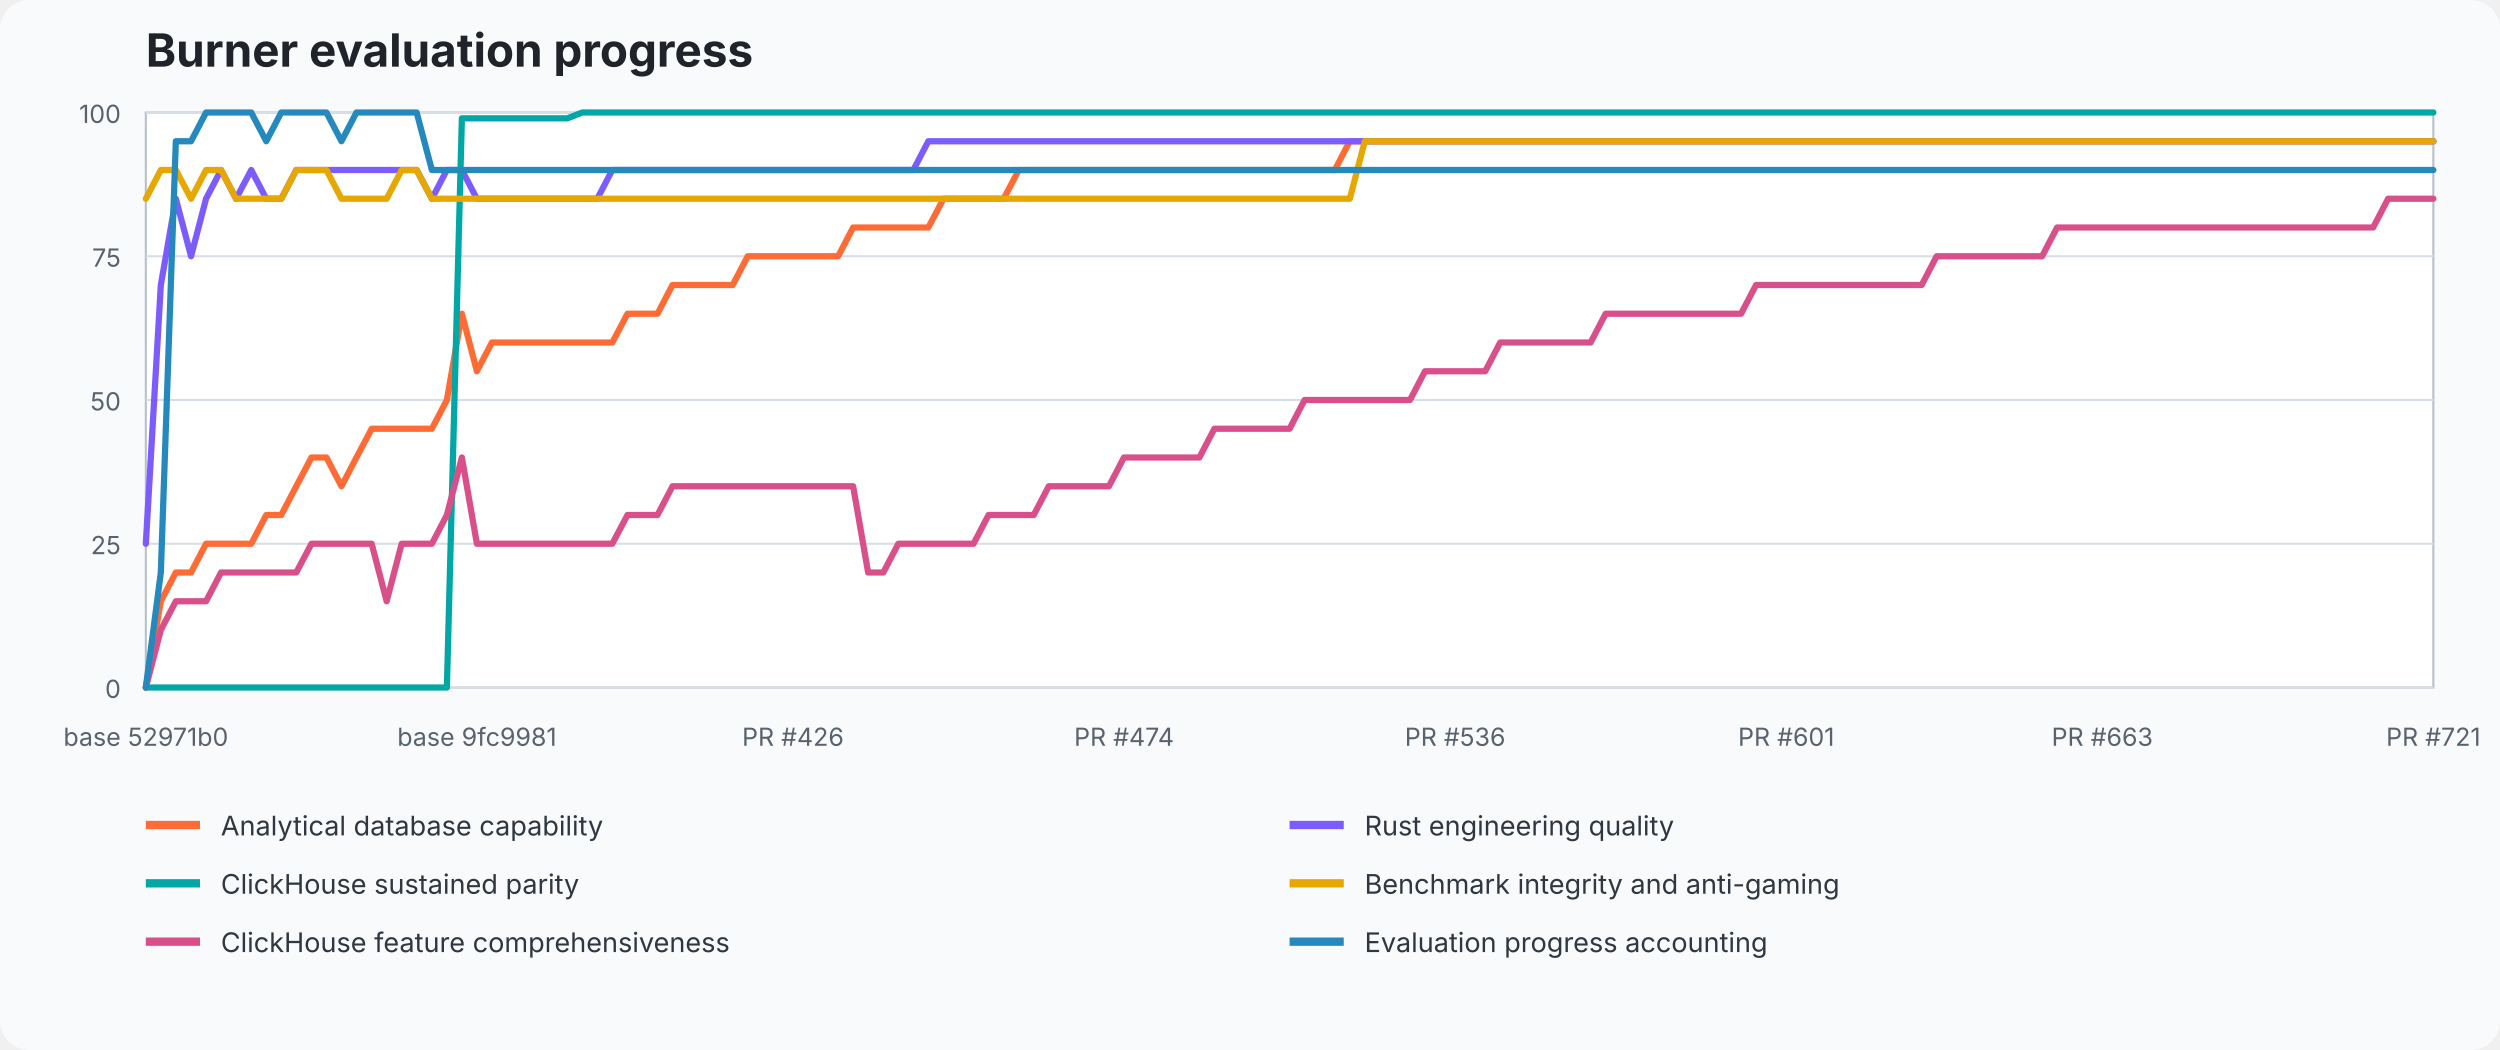
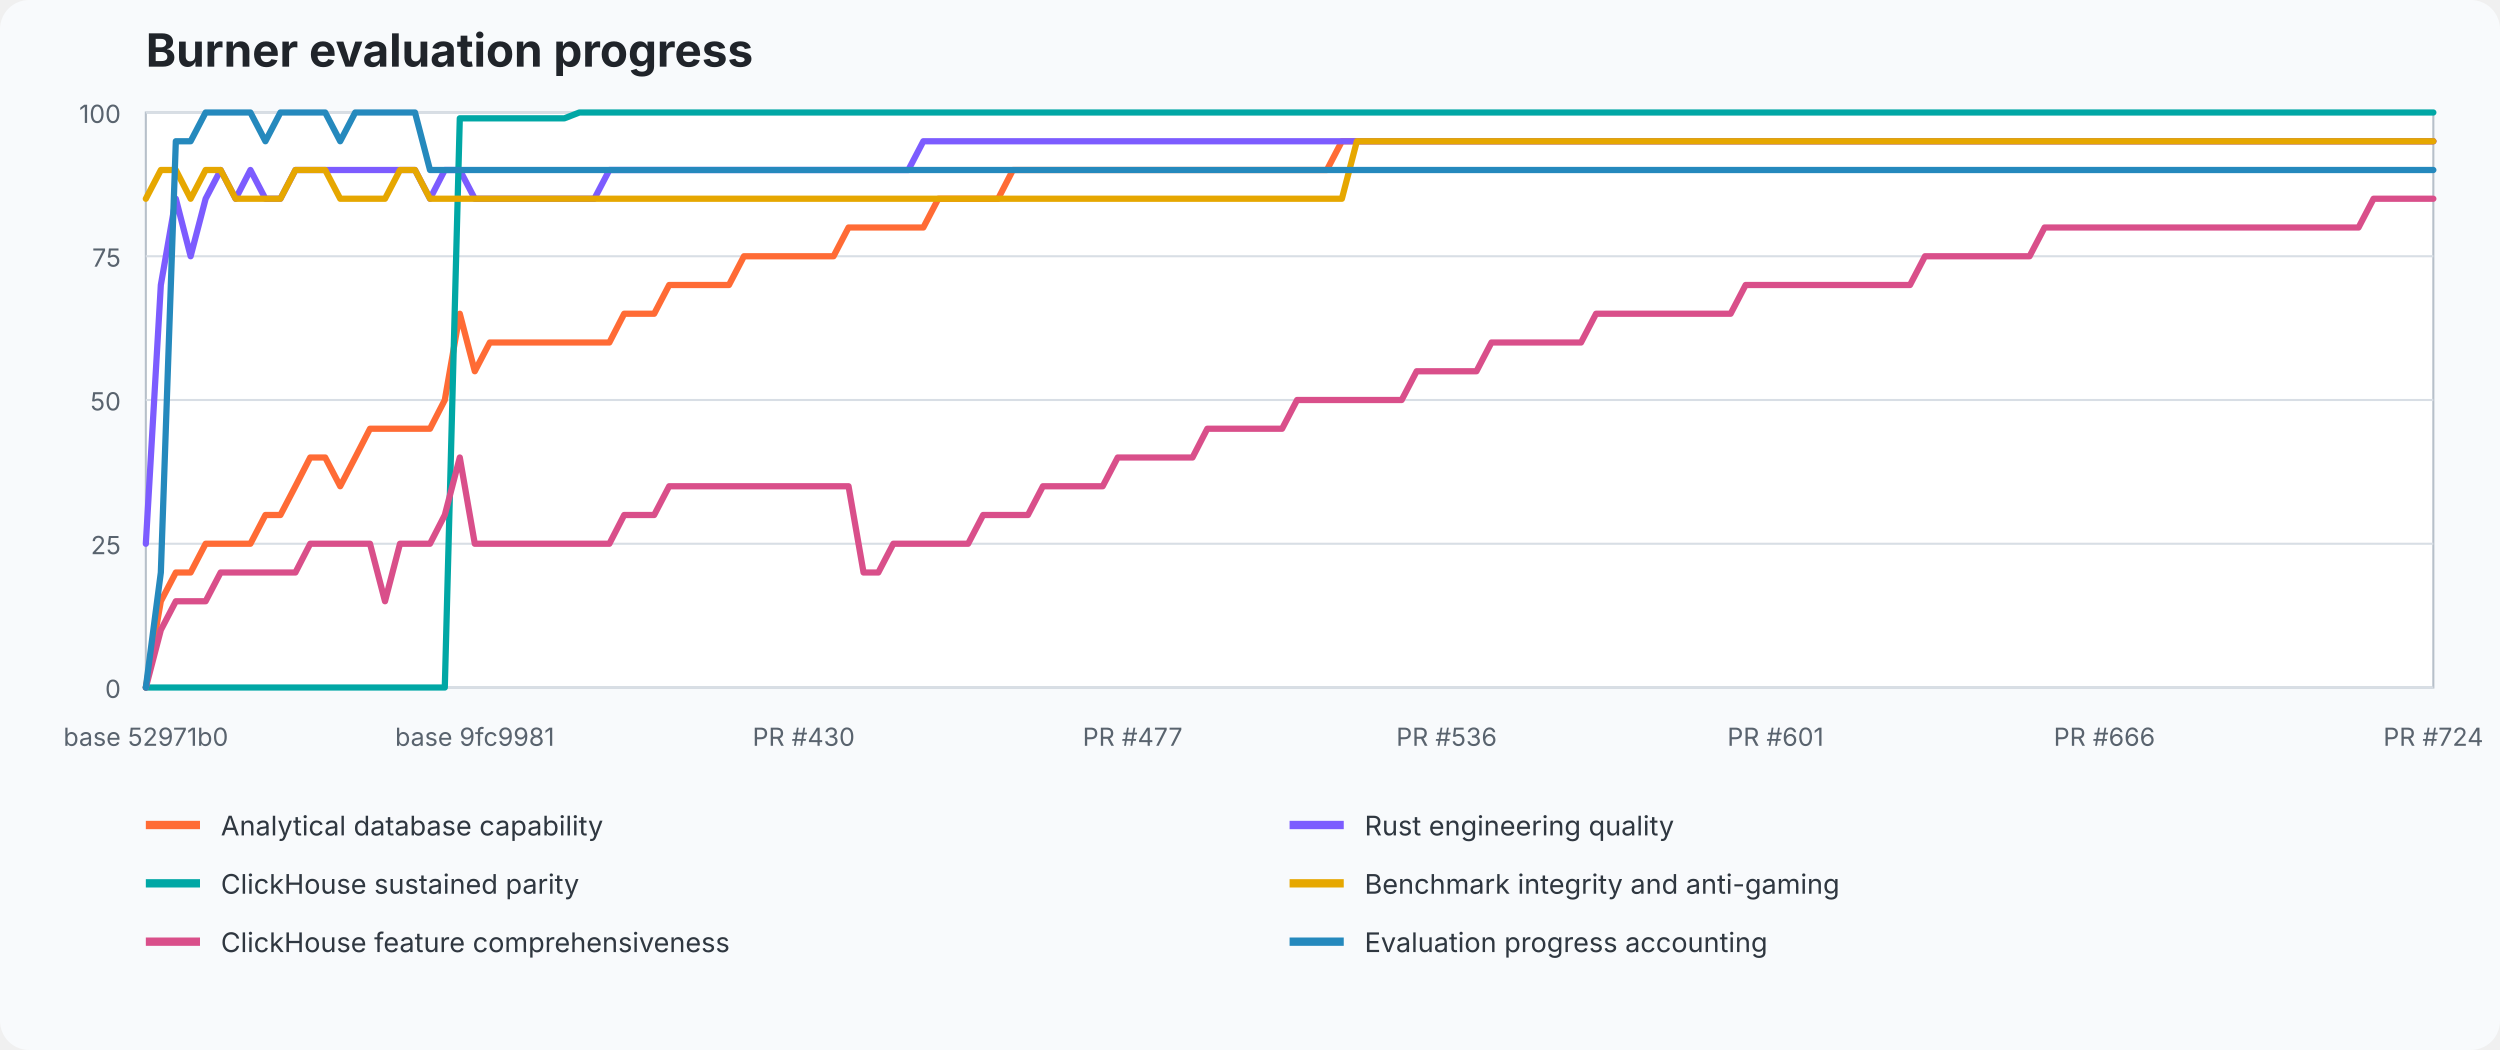
<svg xmlns="http://www.w3.org/2000/svg" width="1200" height="504" viewBox="0 0 1200 504" role="img" aria-labelledby="title desc">
  <style>text{font-family:ui-sans-serif,system-ui,-apple-system,BlinkMacSystemFont,"Segoe UI",sans-serif}.title{font-size:22px;font-weight:700;fill:#20242a}.axis{font-size:12px;fill:#59636e}.legend{font-size:13px;fill:#2f3740}.grid{stroke:#d8dee5;stroke-width:1}.plot{fill:#fff;stroke:#b7c0ca}</style>
  <rect width="100%" height="100%" fill="#f8fafc" rx="14" />
  <text x="70" y="32" class="title">Burner evaluation progress</text>
  <rect x="70" y="54" width="1098" height="276" class="plot" />
  <line x1="70" y1="330" x2="1168" y2="330" class="grid" />
  <text x="58" y="335" text-anchor="end" class="axis">0</text>
  <line x1="70" y1="261" x2="1168" y2="261" class="grid" />
  <text x="58" y="266" text-anchor="end" class="axis">25</text>
  <line x1="70" y1="192" x2="1168" y2="192" class="grid" />
  <text x="58" y="197" text-anchor="end" class="axis">50</text>
  <line x1="70" y1="123" x2="1168" y2="123" class="grid" />
  <text x="58" y="128" text-anchor="end" class="axis">75</text>
  <line x1="70" y1="54" x2="1168" y2="54" class="grid" />
  <text x="58" y="59" text-anchor="end" class="axis">100</text>
-   <polyline points="70.0,330.0 77.2,288.6 84.4,274.8 91.7,274.8 98.9,261.0 106.1,261.0 113.3,261.0 120.6,261.0 127.8,247.2 135.0,247.2 142.2,233.4 149.5,219.6 156.7,219.6 163.9,233.4 171.1,219.6 178.4,205.8 185.6,205.8 192.8,205.8 200.0,205.8 207.3,205.8 214.5,192.0 221.7,150.6 228.9,178.2 236.1,164.4 243.4,164.4 250.6,164.4 257.8,164.4 265.0,164.4 272.3,164.4 279.5,164.4 286.7,164.4 293.9,164.4 301.2,150.6 308.4,150.6 315.6,150.6 322.8,136.8 330.1,136.8 337.3,136.8 344.5,136.8 351.7,136.8 358.9,123.0 366.2,123.0 373.4,123.0 380.6,123.0 387.8,123.0 395.1,123.0 402.3,123.0 409.5,109.2 416.7,109.2 424.0,109.2 431.2,109.2 438.4,109.2 445.6,109.2 452.9,95.4 460.1,95.4 467.3,95.4 474.5,95.4 481.8,95.4 489.0,81.6 496.2,81.6 503.4,81.6 510.6,81.6 517.9,81.6 525.1,81.6 532.3,81.6 539.5,81.6 546.8,81.6 554.0,81.6 561.2,81.6 568.4,81.6 575.7,81.6 582.9,81.6 590.1,81.6 597.3,81.6 604.6,81.6 611.8,81.6 619.0,81.6 626.2,81.6 633.4,81.6 640.7,81.6 647.9,67.8 655.1,67.8 662.3,67.8 669.6,67.8 676.8,67.8 684.0,67.8 691.2,67.8 698.5,67.8 705.7,67.8 712.9,67.8 720.1,67.8 727.4,67.8 734.6,67.8 741.8,67.8 749.0,67.8 756.3,67.8 763.5,67.8 770.7,67.8 777.9,67.8 785.1,67.8 792.4,67.8 799.6,67.8 806.8,67.8 814.0,67.8 821.3,67.8 828.5,67.8 835.7,67.8 842.9,67.8 850.2,67.8 857.4,67.8 864.6,67.8 871.8,67.8 879.1,67.8 886.3,67.8 893.5,67.8 900.7,67.8 907.9,67.8 915.2,67.8 922.4,67.8 929.6,67.8 936.8,67.8 944.1,67.8 951.3,67.8 958.5,67.8 965.7,67.8 973.0,67.8 980.2,67.8 987.4,67.8 994.6,67.8 1001.9,67.8 1009.1,67.8 1016.3,67.8 1023.5,67.8 1030.8,67.8 1038.0,67.8 1045.2,67.8 1052.4,67.8 1059.6,67.8 1066.9,67.8 1074.1,67.8 1081.3,67.8 1088.5,67.8 1095.8,67.8 1103.0,67.8 1110.2,67.8 1117.4,67.8 1124.7,67.8 1131.9,67.8 1139.1,67.8 1146.3,67.8 1153.6,67.8 1160.8,67.8 1168.0,67.8" fill="none" stroke="#ff6b35" stroke-width="3" stroke-linejoin="round" stroke-linecap="round" />
-   <polyline points="70.0,261.0 77.2,136.8 84.4,95.4 91.7,123.0 98.9,95.4 106.1,81.6 113.3,95.4 120.6,81.6 127.8,95.4 135.0,95.4 142.2,81.6 149.5,81.6 156.7,81.6 163.9,81.6 171.1,81.6 178.4,81.6 185.6,81.6 192.8,81.6 200.0,81.6 207.3,95.4 214.5,81.6 221.7,81.6 228.9,95.4 236.1,95.4 243.4,95.4 250.6,95.4 257.8,95.4 265.0,95.4 272.3,95.4 279.5,95.4 286.7,95.4 293.9,81.6 301.2,81.6 308.4,81.6 315.6,81.6 322.8,81.6 330.1,81.6 337.3,81.6 344.5,81.6 351.7,81.6 358.9,81.6 366.2,81.6 373.4,81.6 380.6,81.6 387.8,81.6 395.1,81.6 402.3,81.6 409.5,81.6 416.7,81.6 424.0,81.6 431.2,81.6 438.4,81.6 445.6,67.8 452.9,67.8 460.1,67.8 467.3,67.8 474.5,67.8 481.8,67.8 489.0,67.8 496.2,67.8 503.4,67.8 510.6,67.8 517.9,67.8 525.1,67.8 532.3,67.8 539.5,67.8 546.8,67.8 554.0,67.8 561.2,67.8 568.4,67.8 575.7,67.8 582.9,67.8 590.1,67.8 597.3,67.8 604.6,67.8 611.8,67.8 619.0,67.8 626.2,67.8 633.4,67.8 640.7,67.8 647.9,67.8 655.1,67.8 662.3,67.8 669.6,67.8 676.8,67.8 684.0,67.8 691.2,67.8 698.5,67.8 705.7,67.8 712.9,67.8 720.1,67.8 727.4,67.8 734.6,67.8 741.8,67.8 749.0,67.8 756.3,67.8 763.5,67.8 770.7,67.8 777.9,67.8 785.1,67.8 792.4,67.8 799.6,67.8 806.8,67.8 814.0,67.8 821.3,67.8 828.5,67.8 835.7,67.8 842.9,67.8 850.2,67.8 857.4,67.8 864.6,67.8 871.8,67.8 879.1,67.8 886.3,67.8 893.5,67.8 900.7,67.8 907.9,67.8 915.2,67.8 922.4,67.8 929.6,67.8 936.8,67.8 944.1,67.8 951.3,67.8 958.5,67.8 965.7,67.8 973.0,67.8 980.2,67.8 987.4,67.8 994.6,67.8 1001.9,67.8 1009.1,67.8 1016.3,67.8 1023.5,67.8 1030.8,67.8 1038.0,67.8 1045.2,67.8 1052.4,67.8 1059.6,67.8 1066.9,67.8 1074.1,67.8 1081.3,67.8 1088.5,67.8 1095.8,67.8 1103.0,67.8 1110.2,67.8 1117.4,67.8 1124.7,67.8 1131.9,67.8 1139.1,67.8 1146.3,67.8 1153.6,67.8 1160.8,67.8 1168.0,67.8" fill="none" stroke="#7c5cff" stroke-width="3" stroke-linejoin="round" stroke-linecap="round" />
-   <polyline points="70.0,330.0 77.2,330.0 84.4,330.0 91.7,330.0 98.9,330.0 106.1,330.0 113.3,330.0 120.6,330.0 127.8,330.0 135.0,330.0 142.2,330.0 149.5,330.0 156.7,330.0 163.9,330.0 171.1,330.0 178.4,330.0 185.6,330.0 192.8,330.0 200.0,330.0 207.3,330.0 214.5,330.0 221.7,56.8 228.9,56.8 236.1,56.8 243.4,56.8 250.6,56.8 257.8,56.8 265.0,56.8 272.3,56.8 279.5,54.0 286.7,54.0 293.9,54.0 301.2,54.0 308.4,54.0 315.6,54.0 322.8,54.0 330.1,54.0 337.3,54.0 344.5,54.0 351.7,54.0 358.9,54.0 366.2,54.0 373.4,54.0 380.6,54.0 387.8,54.0 395.1,54.0 402.3,54.0 409.5,54.0 416.7,54.0 424.0,54.0 431.2,54.0 438.4,54.0 445.6,54.0 452.9,54.0 460.1,54.0 467.3,54.0 474.5,54.0 481.8,54.0 489.0,54.0 496.2,54.0 503.4,54.0 510.6,54.0 517.9,54.0 525.1,54.0 532.3,54.0 539.5,54.0 546.8,54.0 554.0,54.0 561.2,54.0 568.4,54.0 575.7,54.0 582.9,54.0 590.1,54.0 597.3,54.0 604.6,54.0 611.8,54.0 619.0,54.0 626.2,54.0 633.4,54.0 640.7,54.0 647.9,54.0 655.1,54.0 662.3,54.0 669.6,54.0 676.8,54.0 684.0,54.0 691.2,54.0 698.5,54.0 705.7,54.0 712.9,54.0 720.1,54.0 727.4,54.0 734.6,54.0 741.8,54.0 749.0,54.0 756.3,54.0 763.5,54.0 770.7,54.0 777.9,54.0 785.1,54.0 792.4,54.0 799.6,54.0 806.8,54.0 814.0,54.0 821.3,54.0 828.5,54.0 835.7,54.0 842.9,54.0 850.2,54.0 857.4,54.0 864.6,54.0 871.8,54.0 879.1,54.0 886.3,54.0 893.5,54.0 900.7,54.0 907.9,54.0 915.2,54.0 922.4,54.0 929.6,54.0 936.8,54.0 944.1,54.0 951.3,54.0 958.5,54.0 965.7,54.0 973.0,54.0 980.2,54.0 987.4,54.0 994.6,54.0 1001.9,54.0 1009.1,54.0 1016.3,54.0 1023.5,54.0 1030.8,54.0 1038.0,54.0 1045.2,54.0 1052.4,54.0 1059.6,54.0 1066.9,54.0 1074.1,54.0 1081.3,54.0 1088.5,54.0 1095.8,54.0 1103.0,54.0 1110.2,54.0 1117.4,54.0 1124.7,54.0 1131.9,54.0 1139.1,54.0 1146.3,54.0 1153.6,54.0 1160.8,54.0 1168.0,54.0" fill="none" stroke="#00a7a5" stroke-width="3" stroke-linejoin="round" stroke-linecap="round" />
-   <polyline points="70.0,95.4 77.2,81.6 84.4,81.6 91.7,95.4 98.9,81.6 106.1,81.6 113.3,95.4 120.6,95.4 127.8,95.4 135.0,95.4 142.2,81.6 149.5,81.6 156.7,81.6 163.9,95.4 171.1,95.4 178.4,95.4 185.6,95.4 192.8,81.6 200.0,81.6 207.3,95.4 214.5,95.4 221.7,95.4 228.9,95.4 236.1,95.4 243.4,95.4 250.6,95.4 257.8,95.4 265.0,95.4 272.3,95.4 279.5,95.4 286.7,95.4 293.9,95.4 301.2,95.4 308.4,95.4 315.6,95.4 322.8,95.4 330.1,95.4 337.3,95.4 344.5,95.4 351.7,95.4 358.9,95.4 366.2,95.4 373.4,95.4 380.6,95.4 387.8,95.4 395.1,95.4 402.3,95.4 409.5,95.4 416.7,95.4 424.0,95.4 431.2,95.4 438.4,95.4 445.6,95.4 452.9,95.4 460.1,95.4 467.3,95.4 474.5,95.4 481.8,95.4 489.0,95.4 496.2,95.4 503.4,95.4 510.6,95.4 517.9,95.4 525.1,95.4 532.3,95.4 539.5,95.4 546.8,95.4 554.0,95.4 561.2,95.4 568.4,95.4 575.7,95.4 582.9,95.4 590.1,95.4 597.3,95.4 604.6,95.4 611.8,95.4 619.0,95.4 626.2,95.4 633.4,95.4 640.7,95.4 647.9,95.4 655.1,67.8 662.3,67.8 669.6,67.8 676.8,67.8 684.0,67.8 691.2,67.8 698.5,67.8 705.7,67.8 712.9,67.8 720.1,67.8 727.4,67.8 734.6,67.8 741.8,67.8 749.0,67.8 756.3,67.8 763.5,67.8 770.7,67.8 777.9,67.8 785.1,67.8 792.4,67.8 799.6,67.8 806.8,67.8 814.0,67.8 821.3,67.8 828.5,67.8 835.7,67.8 842.9,67.8 850.2,67.8 857.4,67.8 864.6,67.8 871.8,67.8 879.1,67.8 886.3,67.8 893.5,67.8 900.7,67.8 907.9,67.8 915.2,67.8 922.4,67.8 929.6,67.8 936.8,67.8 944.1,67.8 951.3,67.8 958.5,67.8 965.7,67.8 973.0,67.8 980.2,67.8 987.4,67.8 994.6,67.8 1001.9,67.8 1009.1,67.8 1016.3,67.8 1023.5,67.8 1030.8,67.8 1038.0,67.8 1045.2,67.8 1052.4,67.8 1059.6,67.8 1066.9,67.8 1074.1,67.8 1081.3,67.8 1088.5,67.8 1095.8,67.8 1103.0,67.8 1110.2,67.8 1117.4,67.8 1124.7,67.8 1131.9,67.8 1139.1,67.8 1146.3,67.8 1153.6,67.8 1160.8,67.8 1168.0,67.8" fill="none" stroke="#e6a700" stroke-width="3" stroke-linejoin="round" stroke-linecap="round" />
-   <polyline points="70.0,330.0 77.2,302.4 84.4,288.6 91.7,288.6 98.9,288.6 106.1,274.8 113.3,274.8 120.6,274.8 127.8,274.8 135.0,274.8 142.2,274.8 149.5,261.0 156.7,261.0 163.9,261.0 171.1,261.0 178.4,261.0 185.6,288.6 192.8,261.0 200.0,261.0 207.3,261.0 214.5,247.2 221.7,219.6 228.9,261.0 236.1,261.0 243.4,261.0 250.6,261.0 257.8,261.0 265.0,261.0 272.3,261.0 279.5,261.0 286.7,261.0 293.9,261.0 301.2,247.2 308.4,247.2 315.6,247.2 322.8,233.4 330.1,233.4 337.3,233.4 344.5,233.4 351.7,233.4 358.9,233.4 366.2,233.4 373.4,233.4 380.6,233.4 387.8,233.4 395.1,233.4 402.3,233.4 409.5,233.4 416.7,274.8 424.0,274.8 431.2,261.0 438.4,261.0 445.6,261.0 452.9,261.0 460.1,261.0 467.3,261.0 474.5,247.2 481.8,247.2 489.0,247.2 496.2,247.2 503.4,233.4 510.6,233.4 517.9,233.4 525.1,233.4 532.3,233.4 539.5,219.6 546.8,219.6 554.0,219.6 561.2,219.6 568.4,219.6 575.7,219.6 582.9,205.8 590.1,205.8 597.3,205.8 604.6,205.8 611.8,205.8 619.0,205.8 626.2,192.0 633.4,192.0 640.7,192.0 647.9,192.0 655.1,192.0 662.3,192.0 669.6,192.0 676.8,192.0 684.0,178.2 691.2,178.2 698.5,178.2 705.7,178.2 712.9,178.2 720.1,164.4 727.4,164.4 734.6,164.4 741.8,164.4 749.0,164.4 756.3,164.4 763.5,164.4 770.7,150.6 777.9,150.6 785.1,150.6 792.4,150.6 799.6,150.6 806.8,150.6 814.0,150.6 821.3,150.6 828.5,150.6 835.7,150.6 842.9,136.8 850.2,136.8 857.4,136.8 864.6,136.8 871.8,136.8 879.1,136.8 886.3,136.8 893.5,136.8 900.7,136.8 907.9,136.8 915.2,136.8 922.4,136.8 929.6,123.0 936.8,123.0 944.1,123.0 951.3,123.0 958.5,123.0 965.7,123.0 973.0,123.0 980.2,123.0 987.4,109.2 994.6,109.2 1001.9,109.2 1009.1,109.2 1016.3,109.2 1023.5,109.2 1030.8,109.2 1038.0,109.2 1045.2,109.2 1052.4,109.2 1059.6,109.2 1066.9,109.2 1074.1,109.2 1081.3,109.2 1088.5,109.2 1095.8,109.2 1103.0,109.2 1110.2,109.2 1117.4,109.2 1124.7,109.2 1131.9,109.2 1139.1,109.2 1146.3,95.4 1153.6,95.4 1160.8,95.4 1168.0,95.4" fill="none" stroke="#d94f8a" stroke-width="3" stroke-linejoin="round" stroke-linecap="round" />
-   <polyline points="70.0,330.0 77.2,274.8 84.4,67.8 91.7,67.8 98.9,54.0 106.1,54.0 113.3,54.0 120.6,54.0 127.8,67.8 135.0,54.0 142.2,54.0 149.5,54.0 156.7,54.0 163.9,67.8 171.1,54.0 178.4,54.0 185.6,54.0 192.8,54.0 200.0,54.0 207.3,81.6 214.5,81.6 221.7,81.6 228.9,81.6 236.1,81.6 243.4,81.6 250.6,81.6 257.8,81.6 265.0,81.6 272.3,81.6 279.5,81.6 286.7,81.6 293.9,81.6 301.2,81.6 308.4,81.6 315.6,81.6 322.8,81.6 330.1,81.6 337.3,81.6 344.5,81.6 351.7,81.6 358.9,81.6 366.2,81.6 373.4,81.6 380.6,81.6 387.8,81.6 395.1,81.6 402.3,81.6 409.5,81.6 416.7,81.6 424.0,81.6 431.2,81.6 438.4,81.6 445.6,81.6 452.9,81.6 460.1,81.6 467.3,81.6 474.5,81.6 481.8,81.6 489.0,81.6 496.2,81.6 503.4,81.6 510.6,81.6 517.9,81.6 525.1,81.6 532.3,81.6 539.5,81.6 546.8,81.6 554.0,81.6 561.2,81.6 568.4,81.6 575.7,81.6 582.9,81.6 590.1,81.6 597.3,81.6 604.6,81.6 611.8,81.6 619.0,81.6 626.2,81.6 633.4,81.6 640.7,81.6 647.9,81.6 655.1,81.6 662.3,81.6 669.6,81.6 676.8,81.6 684.0,81.6 691.2,81.6 698.5,81.6 705.7,81.6 712.9,81.6 720.1,81.6 727.4,81.6 734.6,81.6 741.8,81.6 749.0,81.6 756.3,81.6 763.5,81.6 770.7,81.6 777.9,81.6 785.1,81.6 792.4,81.6 799.6,81.6 806.8,81.6 814.0,81.6 821.3,81.6 828.5,81.6 835.7,81.6 842.9,81.6 850.2,81.6 857.4,81.6 864.6,81.6 871.8,81.6 879.1,81.6 886.3,81.6 893.5,81.6 900.7,81.6 907.9,81.6 915.2,81.6 922.4,81.6 929.6,81.6 936.8,81.6 944.1,81.6 951.3,81.6 958.5,81.6 965.7,81.6 973.0,81.6 980.2,81.6 987.4,81.6 994.6,81.6 1001.9,81.6 1009.1,81.6 1016.3,81.6 1023.5,81.6 1030.8,81.6 1038.0,81.6 1045.2,81.6 1052.4,81.6 1059.6,81.6 1066.9,81.6 1074.1,81.6 1081.3,81.6 1088.5,81.6 1095.8,81.6 1103.0,81.6 1110.2,81.6 1117.4,81.6 1124.7,81.6 1131.9,81.6 1139.1,81.6 1146.3,81.6 1153.6,81.6 1160.8,81.6 1168.0,81.6" fill="none" stroke="#2589bd" stroke-width="3" stroke-linejoin="round" stroke-linecap="round" />
+   <polyline points="70.0,330.0 77.2,288.6 84.4,274.8 91.5,274.8 98.7,261.0 105.9,261.0 113.1,261.0 120.2,261.0 127.4,247.2 134.6,247.2 141.8,233.4 148.9,219.6 156.1,219.6 163.3,233.4 170.5,219.6 177.6,205.8 184.8,205.8 192.0,205.8 199.2,205.8 206.4,205.8 213.5,192.0 220.7,150.6 227.9,178.2 235.1,164.4 242.2,164.4 249.4,164.4 256.6,164.4 263.8,164.4 270.9,164.4 278.1,164.4 285.3,164.4 292.5,164.4 299.6,150.6 306.8,150.6 314.0,150.6 321.2,136.8 328.4,136.8 335.5,136.8 342.7,136.8 349.9,136.8 357.1,123.0 364.2,123.0 371.4,123.0 378.6,123.0 385.8,123.0 392.9,123.0 400.1,123.0 407.3,109.2 414.5,109.2 421.6,109.2 428.8,109.2 436.0,109.2 443.2,109.2 450.4,95.4 457.5,95.4 464.7,95.4 471.9,95.4 479.1,95.4 486.2,81.6 493.4,81.6 500.6,81.6 507.8,81.6 514.9,81.6 522.1,81.6 529.3,81.6 536.5,81.6 543.6,81.6 550.8,81.6 558.0,81.6 565.2,81.6 572.4,81.6 579.5,81.6 586.7,81.6 593.9,81.6 601.1,81.6 608.2,81.6 615.4,81.6 622.6,81.6 629.8,81.6 636.9,81.6 644.1,67.8 651.3,67.8 658.5,67.8 665.6,67.8 672.8,67.8 680.0,67.8 687.2,67.8 694.4,67.8 701.5,67.8 708.7,67.8 715.9,67.8 723.1,67.8 730.2,67.8 737.4,67.8 744.6,67.8 751.8,67.8 758.9,67.8 766.1,67.8 773.3,67.8 780.5,67.8 787.6,67.8 794.8,67.8 802.0,67.8 809.2,67.8 816.4,67.8 823.5,67.8 830.7,67.8 837.9,67.8 845.1,67.8 852.2,67.8 859.4,67.8 866.6,67.8 873.8,67.8 880.9,67.8 888.1,67.8 895.3,67.8 902.5,67.8 909.6,67.8 916.8,67.8 924.0,67.8 931.2,67.8 938.4,67.8 945.5,67.8 952.7,67.8 959.9,67.8 967.1,67.8 974.2,67.8 981.4,67.8 988.6,67.8 995.8,67.8 1002.9,67.8 1010.1,67.8 1017.3,67.8 1024.5,67.8 1031.6,67.8 1038.8,67.8 1046.0,67.8 1053.2,67.8 1060.4,67.8 1067.5,67.8 1074.7,67.8 1081.9,67.8 1089.1,67.8 1096.2,67.8 1103.4,67.8 1110.6,67.8 1117.8,67.8 1124.9,67.8 1132.1,67.8 1139.3,67.8 1146.5,67.8 1153.6,67.8 1160.8,67.8 1168.0,67.8" fill="none" stroke="#ff6b35" stroke-width="3" stroke-linejoin="round" stroke-linecap="round" />
+   <polyline points="70.0,261.0 77.2,136.8 84.4,95.4 91.5,123.0 98.7,95.4 105.9,81.6 113.1,95.4 120.2,81.6 127.4,95.4 134.6,95.4 141.8,81.6 148.9,81.6 156.1,81.6 163.3,81.6 170.5,81.6 177.6,81.6 184.8,81.6 192.0,81.6 199.2,81.6 206.4,95.4 213.5,81.6 220.7,81.6 227.9,95.4 235.1,95.4 242.2,95.4 249.4,95.4 256.6,95.4 263.8,95.4 270.9,95.4 278.1,95.4 285.3,95.4 292.5,81.6 299.6,81.6 306.8,81.6 314.0,81.6 321.2,81.6 328.4,81.6 335.5,81.6 342.7,81.6 349.9,81.6 357.1,81.6 364.2,81.6 371.4,81.6 378.6,81.6 385.8,81.6 392.9,81.6 400.1,81.6 407.3,81.6 414.5,81.6 421.6,81.6 428.8,81.6 436.0,81.6 443.2,67.8 450.4,67.8 457.5,67.8 464.7,67.8 471.9,67.8 479.1,67.8 486.2,67.8 493.4,67.8 500.6,67.8 507.8,67.8 514.9,67.8 522.1,67.8 529.3,67.8 536.5,67.8 543.6,67.8 550.8,67.8 558.0,67.8 565.2,67.8 572.4,67.8 579.5,67.8 586.7,67.8 593.9,67.8 601.1,67.8 608.2,67.8 615.4,67.8 622.6,67.8 629.8,67.8 636.9,67.8 644.1,67.8 651.3,67.8 658.5,67.8 665.6,67.8 672.8,67.8 680.0,67.8 687.2,67.8 694.4,67.8 701.5,67.8 708.7,67.8 715.9,67.8 723.1,67.8 730.2,67.8 737.4,67.8 744.6,67.8 751.8,67.8 758.9,67.8 766.1,67.8 773.3,67.8 780.5,67.8 787.6,67.8 794.8,67.8 802.0,67.8 809.2,67.8 816.4,67.8 823.5,67.8 830.7,67.8 837.9,67.8 845.1,67.8 852.2,67.8 859.4,67.8 866.6,67.8 873.8,67.8 880.9,67.8 888.1,67.8 895.3,67.8 902.5,67.8 909.6,67.8 916.8,67.8 924.0,67.8 931.2,67.8 938.4,67.8 945.5,67.8 952.7,67.8 959.9,67.8 967.1,67.8 974.2,67.8 981.4,67.8 988.6,67.8 995.8,67.8 1002.9,67.8 1010.1,67.8 1017.3,67.8 1024.5,67.8 1031.6,67.8 1038.8,67.8 1046.0,67.8 1053.2,67.8 1060.4,67.8 1067.5,67.8 1074.7,67.8 1081.9,67.8 1089.1,67.8 1096.2,67.8 1103.4,67.8 1110.6,67.8 1117.8,67.8 1124.9,67.8 1132.1,67.8 1139.3,67.8 1146.5,67.8 1153.6,67.8 1160.8,67.8 1168.0,67.8" fill="none" stroke="#7c5cff" stroke-width="3" stroke-linejoin="round" stroke-linecap="round" />
+   <polyline points="70.0,330.0 77.2,330.0 84.4,330.0 91.5,330.0 98.7,330.0 105.9,330.0 113.1,330.0 120.2,330.0 127.4,330.0 134.6,330.0 141.8,330.0 148.9,330.0 156.1,330.0 163.3,330.0 170.5,330.0 177.6,330.0 184.8,330.0 192.0,330.0 199.2,330.0 206.4,330.0 213.5,330.0 220.7,56.8 227.9,56.8 235.1,56.8 242.2,56.8 249.4,56.8 256.6,56.8 263.8,56.8 270.9,56.8 278.1,54.0 285.3,54.0 292.5,54.0 299.6,54.0 306.8,54.0 314.0,54.0 321.2,54.0 328.4,54.0 335.5,54.0 342.7,54.0 349.9,54.0 357.1,54.0 364.2,54.0 371.4,54.0 378.6,54.0 385.8,54.0 392.9,54.0 400.1,54.0 407.3,54.0 414.5,54.0 421.6,54.0 428.8,54.0 436.0,54.0 443.2,54.0 450.4,54.0 457.5,54.0 464.7,54.0 471.9,54.0 479.1,54.0 486.2,54.0 493.4,54.0 500.6,54.0 507.8,54.0 514.9,54.0 522.1,54.0 529.3,54.0 536.5,54.0 543.6,54.0 550.8,54.0 558.0,54.0 565.2,54.0 572.4,54.0 579.5,54.0 586.7,54.0 593.9,54.0 601.1,54.0 608.2,54.0 615.4,54.0 622.6,54.0 629.8,54.0 636.9,54.0 644.1,54.0 651.3,54.0 658.5,54.0 665.6,54.0 672.8,54.0 680.0,54.0 687.2,54.0 694.4,54.0 701.5,54.0 708.7,54.0 715.9,54.0 723.1,54.0 730.2,54.0 737.4,54.0 744.6,54.0 751.8,54.0 758.9,54.0 766.1,54.0 773.3,54.0 780.5,54.0 787.6,54.0 794.8,54.0 802.0,54.0 809.2,54.0 816.4,54.0 823.5,54.0 830.7,54.0 837.9,54.0 845.1,54.0 852.2,54.0 859.4,54.0 866.6,54.0 873.8,54.0 880.9,54.0 888.1,54.0 895.3,54.0 902.5,54.0 909.6,54.0 916.8,54.0 924.0,54.0 931.2,54.0 938.4,54.0 945.5,54.0 952.7,54.0 959.9,54.0 967.1,54.0 974.2,54.0 981.4,54.0 988.6,54.0 995.8,54.0 1002.9,54.0 1010.1,54.0 1017.3,54.0 1024.5,54.0 1031.6,54.0 1038.8,54.0 1046.0,54.0 1053.2,54.0 1060.4,54.0 1067.5,54.0 1074.7,54.0 1081.9,54.0 1089.1,54.0 1096.2,54.0 1103.4,54.0 1110.6,54.0 1117.8,54.0 1124.9,54.0 1132.1,54.0 1139.3,54.0 1146.5,54.0 1153.6,54.0 1160.8,54.0 1168.0,54.0" fill="none" stroke="#00a7a5" stroke-width="3" stroke-linejoin="round" stroke-linecap="round" />
+   <polyline points="70.0,95.4 77.2,81.6 84.4,81.6 91.5,95.4 98.7,81.6 105.9,81.6 113.1,95.4 120.2,95.4 127.4,95.4 134.6,95.4 141.8,81.6 148.9,81.6 156.1,81.6 163.3,95.4 170.5,95.4 177.6,95.4 184.8,95.4 192.0,81.6 199.2,81.6 206.4,95.4 213.5,95.4 220.7,95.4 227.9,95.4 235.1,95.4 242.2,95.4 249.4,95.4 256.6,95.4 263.8,95.4 270.9,95.4 278.1,95.4 285.3,95.4 292.5,95.4 299.6,95.4 306.8,95.4 314.0,95.4 321.2,95.4 328.4,95.4 335.5,95.4 342.7,95.4 349.9,95.4 357.1,95.4 364.2,95.4 371.4,95.4 378.6,95.4 385.8,95.4 392.9,95.4 400.1,95.4 407.3,95.4 414.5,95.4 421.6,95.4 428.8,95.4 436.0,95.4 443.2,95.4 450.4,95.4 457.5,95.4 464.7,95.4 471.9,95.4 479.1,95.4 486.2,95.4 493.4,95.4 500.6,95.4 507.8,95.4 514.9,95.4 522.1,95.4 529.3,95.4 536.5,95.4 543.6,95.4 550.8,95.4 558.0,95.4 565.2,95.4 572.4,95.4 579.5,95.4 586.7,95.4 593.9,95.4 601.1,95.4 608.2,95.4 615.4,95.4 622.6,95.4 629.8,95.4 636.9,95.4 644.1,95.4 651.3,67.8 658.5,67.8 665.6,67.8 672.8,67.8 680.0,67.8 687.2,67.8 694.4,67.8 701.5,67.8 708.7,67.8 715.9,67.8 723.1,67.8 730.2,67.8 737.4,67.8 744.6,67.8 751.8,67.8 758.9,67.8 766.1,67.8 773.3,67.8 780.5,67.8 787.6,67.8 794.8,67.8 802.0,67.8 809.2,67.8 816.4,67.8 823.5,67.8 830.7,67.8 837.9,67.8 845.1,67.8 852.2,67.8 859.4,67.8 866.6,67.8 873.8,67.8 880.9,67.8 888.1,67.8 895.3,67.8 902.5,67.8 909.6,67.8 916.8,67.8 924.0,67.8 931.2,67.8 938.4,67.8 945.5,67.8 952.7,67.8 959.9,67.8 967.1,67.8 974.2,67.8 981.4,67.8 988.6,67.8 995.8,67.8 1002.9,67.8 1010.1,67.8 1017.3,67.8 1024.5,67.8 1031.6,67.8 1038.8,67.8 1046.0,67.8 1053.2,67.8 1060.4,67.8 1067.5,67.8 1074.7,67.8 1081.9,67.8 1089.1,67.8 1096.2,67.8 1103.4,67.8 1110.6,67.8 1117.8,67.8 1124.9,67.8 1132.1,67.8 1139.3,67.8 1146.5,67.8 1153.6,67.8 1160.8,67.8 1168.0,67.8" fill="none" stroke="#e6a700" stroke-width="3" stroke-linejoin="round" stroke-linecap="round" />
+   <polyline points="70.0,330.0 77.2,302.4 84.4,288.6 91.5,288.6 98.7,288.6 105.9,274.8 113.1,274.8 120.2,274.8 127.4,274.8 134.6,274.8 141.8,274.8 148.9,261.0 156.1,261.0 163.3,261.0 170.5,261.0 177.6,261.0 184.8,288.6 192.0,261.0 199.2,261.0 206.4,261.0 213.5,247.2 220.7,219.6 227.9,261.0 235.1,261.0 242.2,261.0 249.4,261.0 256.6,261.0 263.8,261.0 270.9,261.0 278.1,261.0 285.3,261.0 292.5,261.0 299.6,247.2 306.8,247.2 314.0,247.2 321.2,233.4 328.4,233.4 335.5,233.4 342.7,233.4 349.9,233.4 357.1,233.4 364.2,233.4 371.4,233.4 378.6,233.4 385.8,233.4 392.9,233.4 400.1,233.4 407.3,233.4 414.5,274.8 421.6,274.8 428.8,261.0 436.0,261.0 443.2,261.0 450.4,261.0 457.5,261.0 464.7,261.0 471.9,247.2 479.1,247.2 486.2,247.2 493.4,247.2 500.6,233.4 507.8,233.4 514.9,233.4 522.1,233.4 529.3,233.4 536.5,219.6 543.6,219.6 550.8,219.6 558.0,219.6 565.2,219.6 572.4,219.6 579.5,205.8 586.7,205.8 593.9,205.8 601.1,205.8 608.2,205.8 615.4,205.8 622.6,192.0 629.8,192.0 636.9,192.0 644.1,192.0 651.3,192.0 658.5,192.0 665.6,192.0 672.8,192.0 680.0,178.2 687.2,178.2 694.4,178.2 701.5,178.2 708.7,178.2 715.9,164.4 723.1,164.4 730.2,164.4 737.4,164.4 744.6,164.4 751.8,164.4 758.9,164.4 766.1,150.6 773.3,150.6 780.5,150.6 787.6,150.6 794.8,150.6 802.0,150.6 809.2,150.6 816.4,150.6 823.5,150.6 830.7,150.6 837.9,136.8 845.1,136.8 852.2,136.8 859.4,136.8 866.6,136.8 873.8,136.8 880.9,136.8 888.1,136.8 895.3,136.8 902.5,136.8 909.6,136.8 916.8,136.8 924.0,123.0 931.2,123.0 938.4,123.0 945.5,123.0 952.7,123.0 959.9,123.0 967.1,123.0 974.2,123.0 981.4,109.2 988.6,109.2 995.8,109.2 1002.9,109.2 1010.1,109.2 1017.3,109.2 1024.5,109.2 1031.6,109.2 1038.8,109.2 1046.0,109.2 1053.2,109.2 1060.4,109.2 1067.5,109.2 1074.7,109.2 1081.9,109.2 1089.1,109.2 1096.2,109.2 1103.4,109.2 1110.6,109.2 1117.8,109.2 1124.9,109.2 1132.1,109.2 1139.3,95.4 1146.5,95.4 1153.6,95.4 1160.8,95.4 1168.0,95.4" fill="none" stroke="#d94f8a" stroke-width="3" stroke-linejoin="round" stroke-linecap="round" />
+   <polyline points="70.0,330.0 77.2,274.8 84.4,67.8 91.5,67.8 98.7,54.0 105.9,54.0 113.1,54.0 120.2,54.0 127.4,67.8 134.6,54.0 141.8,54.0 148.9,54.0 156.1,54.0 163.3,67.8 170.5,54.0 177.6,54.0 184.8,54.0 192.0,54.0 199.2,54.0 206.4,81.6 213.5,81.6 220.7,81.6 227.9,81.6 235.1,81.6 242.2,81.6 249.4,81.6 256.6,81.6 263.8,81.6 270.9,81.6 278.1,81.6 285.3,81.6 292.5,81.6 299.6,81.6 306.8,81.6 314.0,81.6 321.2,81.6 328.4,81.6 335.5,81.6 342.7,81.6 349.9,81.6 357.1,81.6 364.2,81.6 371.4,81.6 378.6,81.6 385.8,81.6 392.9,81.6 400.1,81.6 407.3,81.6 414.5,81.6 421.6,81.6 428.8,81.6 436.0,81.6 443.2,81.6 450.4,81.6 457.5,81.6 464.7,81.6 471.9,81.6 479.1,81.6 486.2,81.6 493.4,81.6 500.6,81.6 507.8,81.6 514.9,81.6 522.1,81.6 529.3,81.6 536.5,81.6 543.6,81.6 550.8,81.6 558.0,81.6 565.2,81.6 572.4,81.6 579.5,81.6 586.7,81.6 593.9,81.6 601.1,81.6 608.2,81.6 615.4,81.6 622.6,81.6 629.8,81.6 636.9,81.6 644.1,81.6 651.3,81.6 658.5,81.6 665.6,81.6 672.8,81.6 680.0,81.6 687.2,81.6 694.4,81.6 701.5,81.6 708.7,81.6 715.9,81.6 723.1,81.6 730.2,81.6 737.4,81.6 744.6,81.6 751.8,81.6 758.9,81.6 766.1,81.6 773.3,81.6 780.5,81.6 787.6,81.6 794.8,81.6 802.0,81.6 809.2,81.6 816.4,81.6 823.5,81.6 830.7,81.6 837.9,81.6 845.1,81.6 852.2,81.6 859.4,81.6 866.6,81.6 873.8,81.6 880.9,81.6 888.1,81.6 895.3,81.6 902.5,81.6 909.6,81.6 916.8,81.6 924.0,81.6 931.2,81.6 938.4,81.6 945.5,81.6 952.7,81.6 959.9,81.6 967.1,81.6 974.2,81.6 981.4,81.6 988.6,81.6 995.8,81.6 1002.9,81.6 1010.1,81.6 1017.3,81.6 1024.5,81.6 1031.6,81.6 1038.8,81.6 1046.0,81.6 1053.2,81.6 1060.4,81.6 1067.5,81.6 1074.7,81.6 1081.9,81.6 1089.1,81.6 1096.2,81.6 1103.4,81.6 1110.6,81.6 1117.8,81.6 1124.9,81.6 1132.1,81.6 1139.3,81.6 1146.5,81.6 1153.6,81.6 1160.8,81.6 1168.0,81.6" fill="none" stroke="#2589bd" stroke-width="3" stroke-linejoin="round" stroke-linecap="round" />
  <text x="70" y="358" text-anchor="middle" class="axis">base 52971b0</text>
-   <text x="228.921" y="358" text-anchor="middle" class="axis">base 9fc9981</text>
-   <text x="380.618" y="358" text-anchor="middle" class="axis">PR #426</text>
-   <text x="539.539" y="358" text-anchor="middle" class="axis">PR #474</text>
-   <text x="698.461" y="358" text-anchor="middle" class="axis">PR #536</text>
-   <text x="857.382" y="358" text-anchor="middle" class="axis">PR #601</text>
-   <text x="1009.079" y="358" text-anchor="middle" class="axis">PR #663</text>
-   <text x="1168" y="358" text-anchor="middle" class="axis">PR #721</text>
+   <text x="227.882" y="358" text-anchor="middle" class="axis">base 9fc9981</text>
+   <text x="385.765" y="358" text-anchor="middle" class="axis">PR #430</text>
+   <text x="543.647" y="358" text-anchor="middle" class="axis">PR #477</text>
+   <text x="694.353" y="358" text-anchor="middle" class="axis">PR #536</text>
+   <text x="852.235" y="358" text-anchor="middle" class="axis">PR #601</text>
+   <text x="1010.118" y="358" text-anchor="middle" class="axis">PR #666</text>
+   <text x="1168" y="358" text-anchor="middle" class="axis">PR #724</text>
  <line x1="70" y1="396" x2="96" y2="396" stroke="#ff6b35" stroke-width="4" />
  <text x="106" y="401" class="legend">Analytical database capability</text>
  <line x1="619" y1="396" x2="645" y2="396" stroke="#7c5cff" stroke-width="4" />
  <text x="655" y="401" class="legend">Rust engineering quality</text>
  <line x1="70" y1="424" x2="96" y2="424" stroke="#00a7a5" stroke-width="4" />
  <text x="106" y="429" class="legend">ClickHouse sustained parity</text>
  <line x1="619" y1="424" x2="645" y2="424" stroke="#e6a700" stroke-width="4" />
  <text x="655" y="429" class="legend">Benchmark integrity and anti-gaming</text>
  <line x1="70" y1="452" x2="96" y2="452" stroke="#d94f8a" stroke-width="4" />
  <text x="106" y="457" class="legend">ClickHouse feature comprehensiveness</text>
  <line x1="619" y1="452" x2="645" y2="452" stroke="#2589bd" stroke-width="4" />
  <text x="655" y="457" class="legend">Evaluation progress accounting</text>
</svg>
